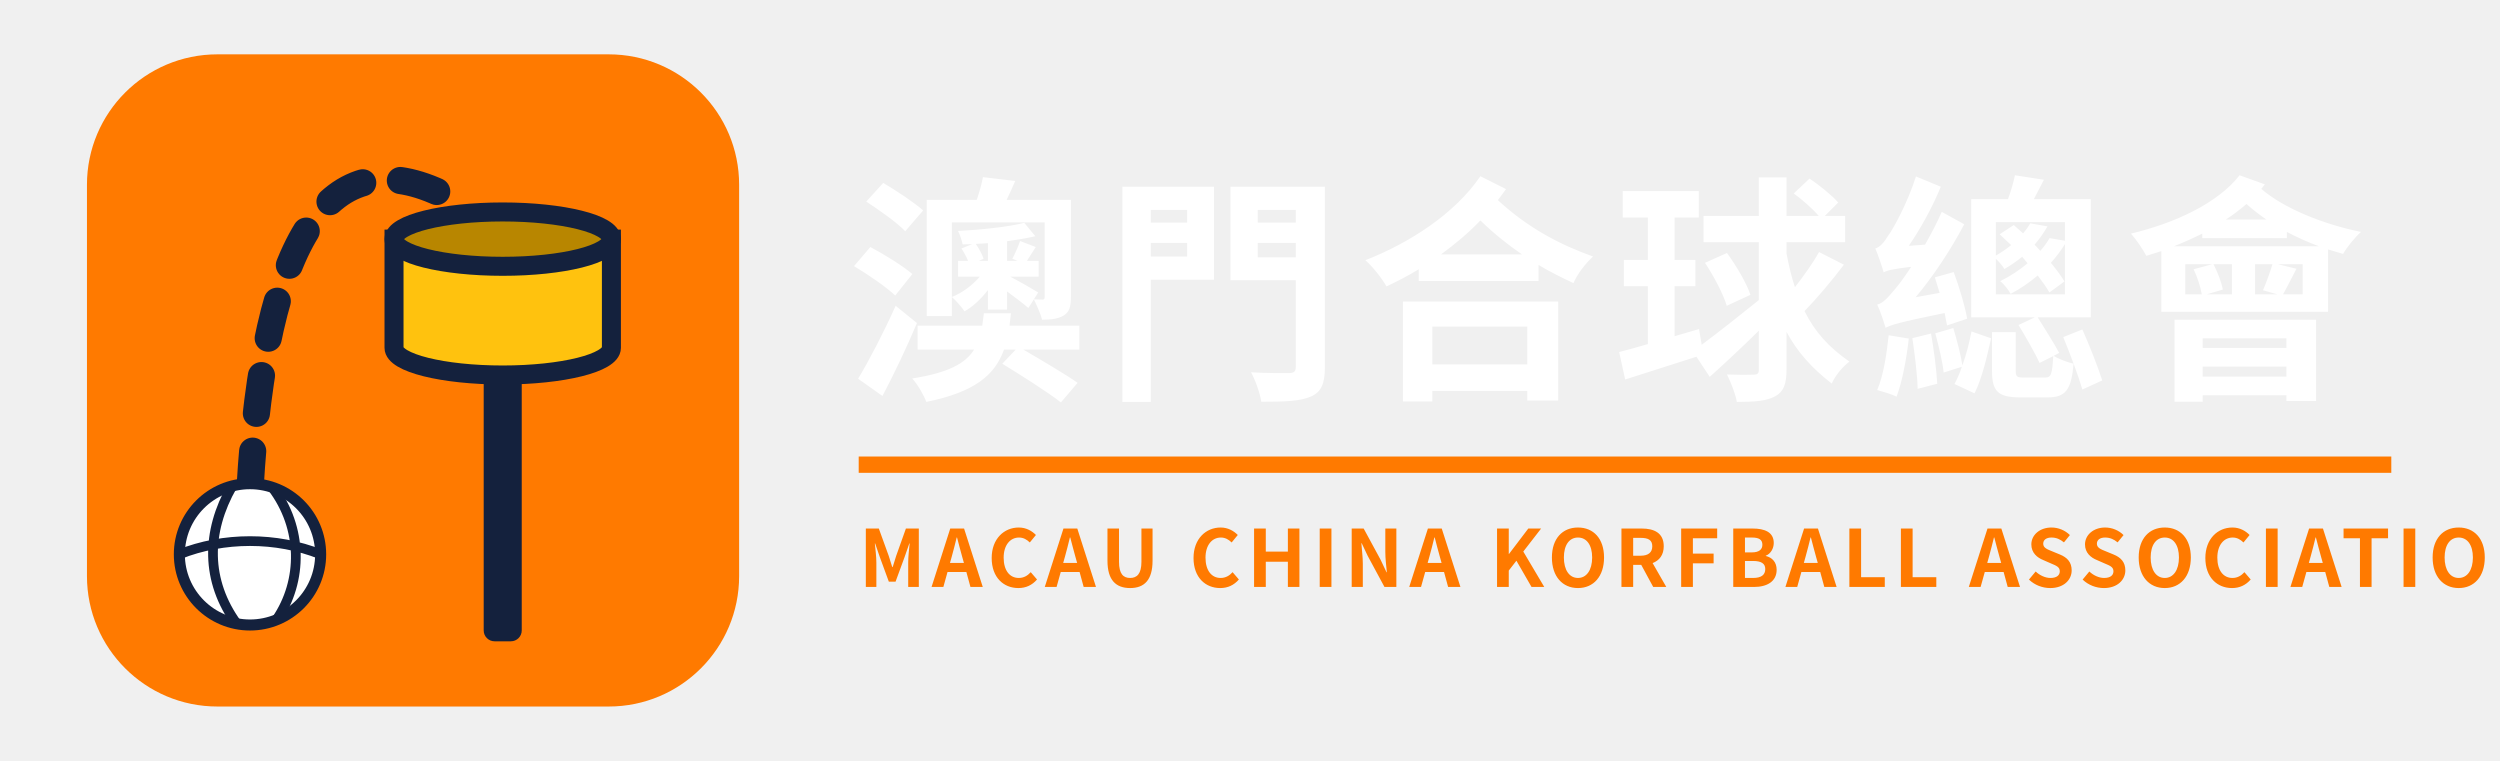
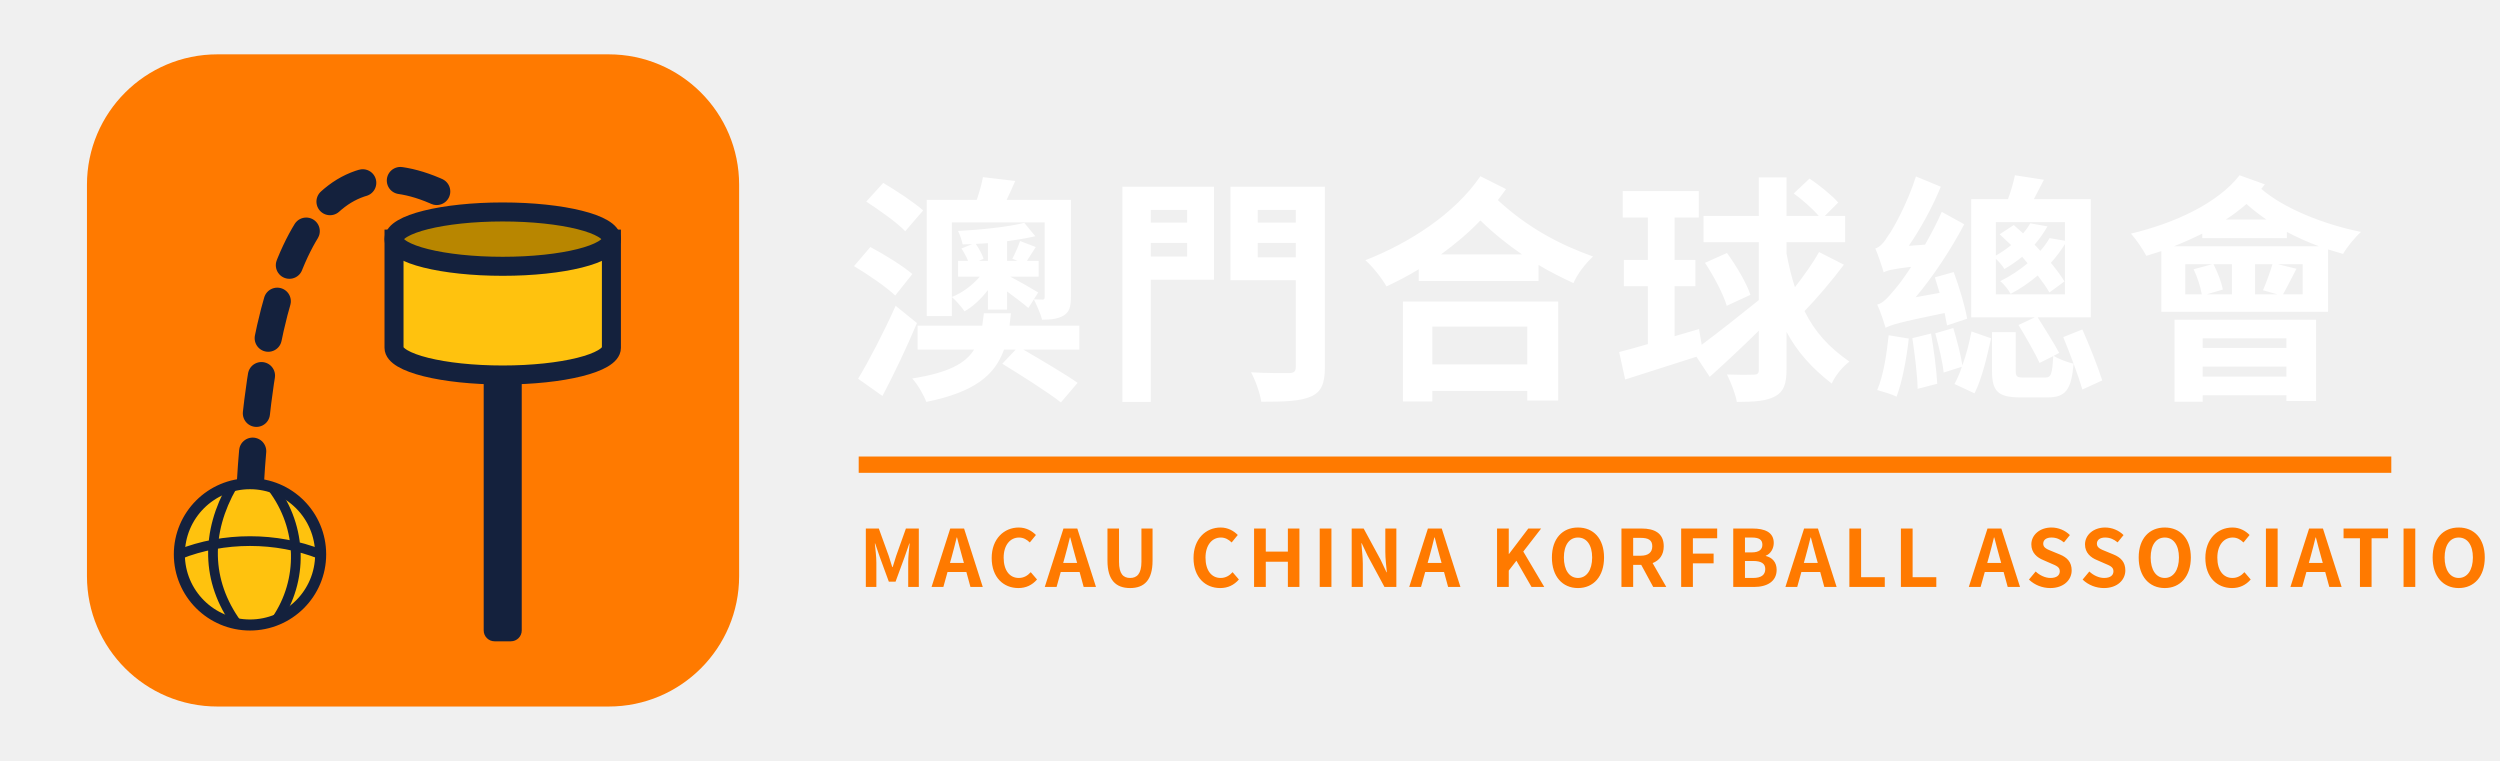
<svg xmlns="http://www.w3.org/2000/svg" viewBox="0 0 460 140">
  <g transform="translate(16,10)">
    <rect width="120" height="120" rx="24" fill="#FF7A00" />
    <rect x="73" y="44" width="7" height="64" rx="2" fill="#14213D" />
    <path d="M56.5,34 L56.5,54 A20,5 0 0 0 96.5,54 L96.5,34 Z" fill="#FFC20E" stroke="#14213D" stroke-width="3.5" />
    <ellipse cx="76.5" cy="34" rx="20" ry="5" fill="#B88600" stroke="#14213D" stroke-width="3.5" />
    <path d="M30,80 Q34,10 66,26" fill="none" stroke="#14213D" stroke-width="5" stroke-linecap="round" stroke-dasharray="7 7" />
    <g transform="translate(30,92) scale(0.8125)">
-       <circle r="16" fill="#FFFFFF" stroke="#14213D" stroke-width="2.5" />
+       <circle r="16" fill="#FFC20E" stroke="#14213D" stroke-width="2.5" />
      <path d="M-16,0 C-6,-4 6,-4 16,0 M-4,-15.5 C-10,-5 -10,6 -3,15.7 M5,-15.2 C12,-6 12,6 6,14.8" fill="none" stroke="#14213D" stroke-width="2.2" />
    </g>
  </g>
  <text x="156" y="70" font-family="Noto Sans CJK TC" font-weight="700" font-size="44" fill="#FFFFFF" letter-spacing="3">澳門合球總會</text>
  <rect x="158" y="84" width="282" height="3" fill="#FF7A00" />
  <text x="158" y="108" font-family="Noto Sans CJK TC" font-weight="700" font-size="14.5" fill="#FF7A00" letter-spacing="1.1" textLength="282" lengthAdjust="spacing">MACAU CHINA KORFBALL ASSOCIATION</text>
</svg>
